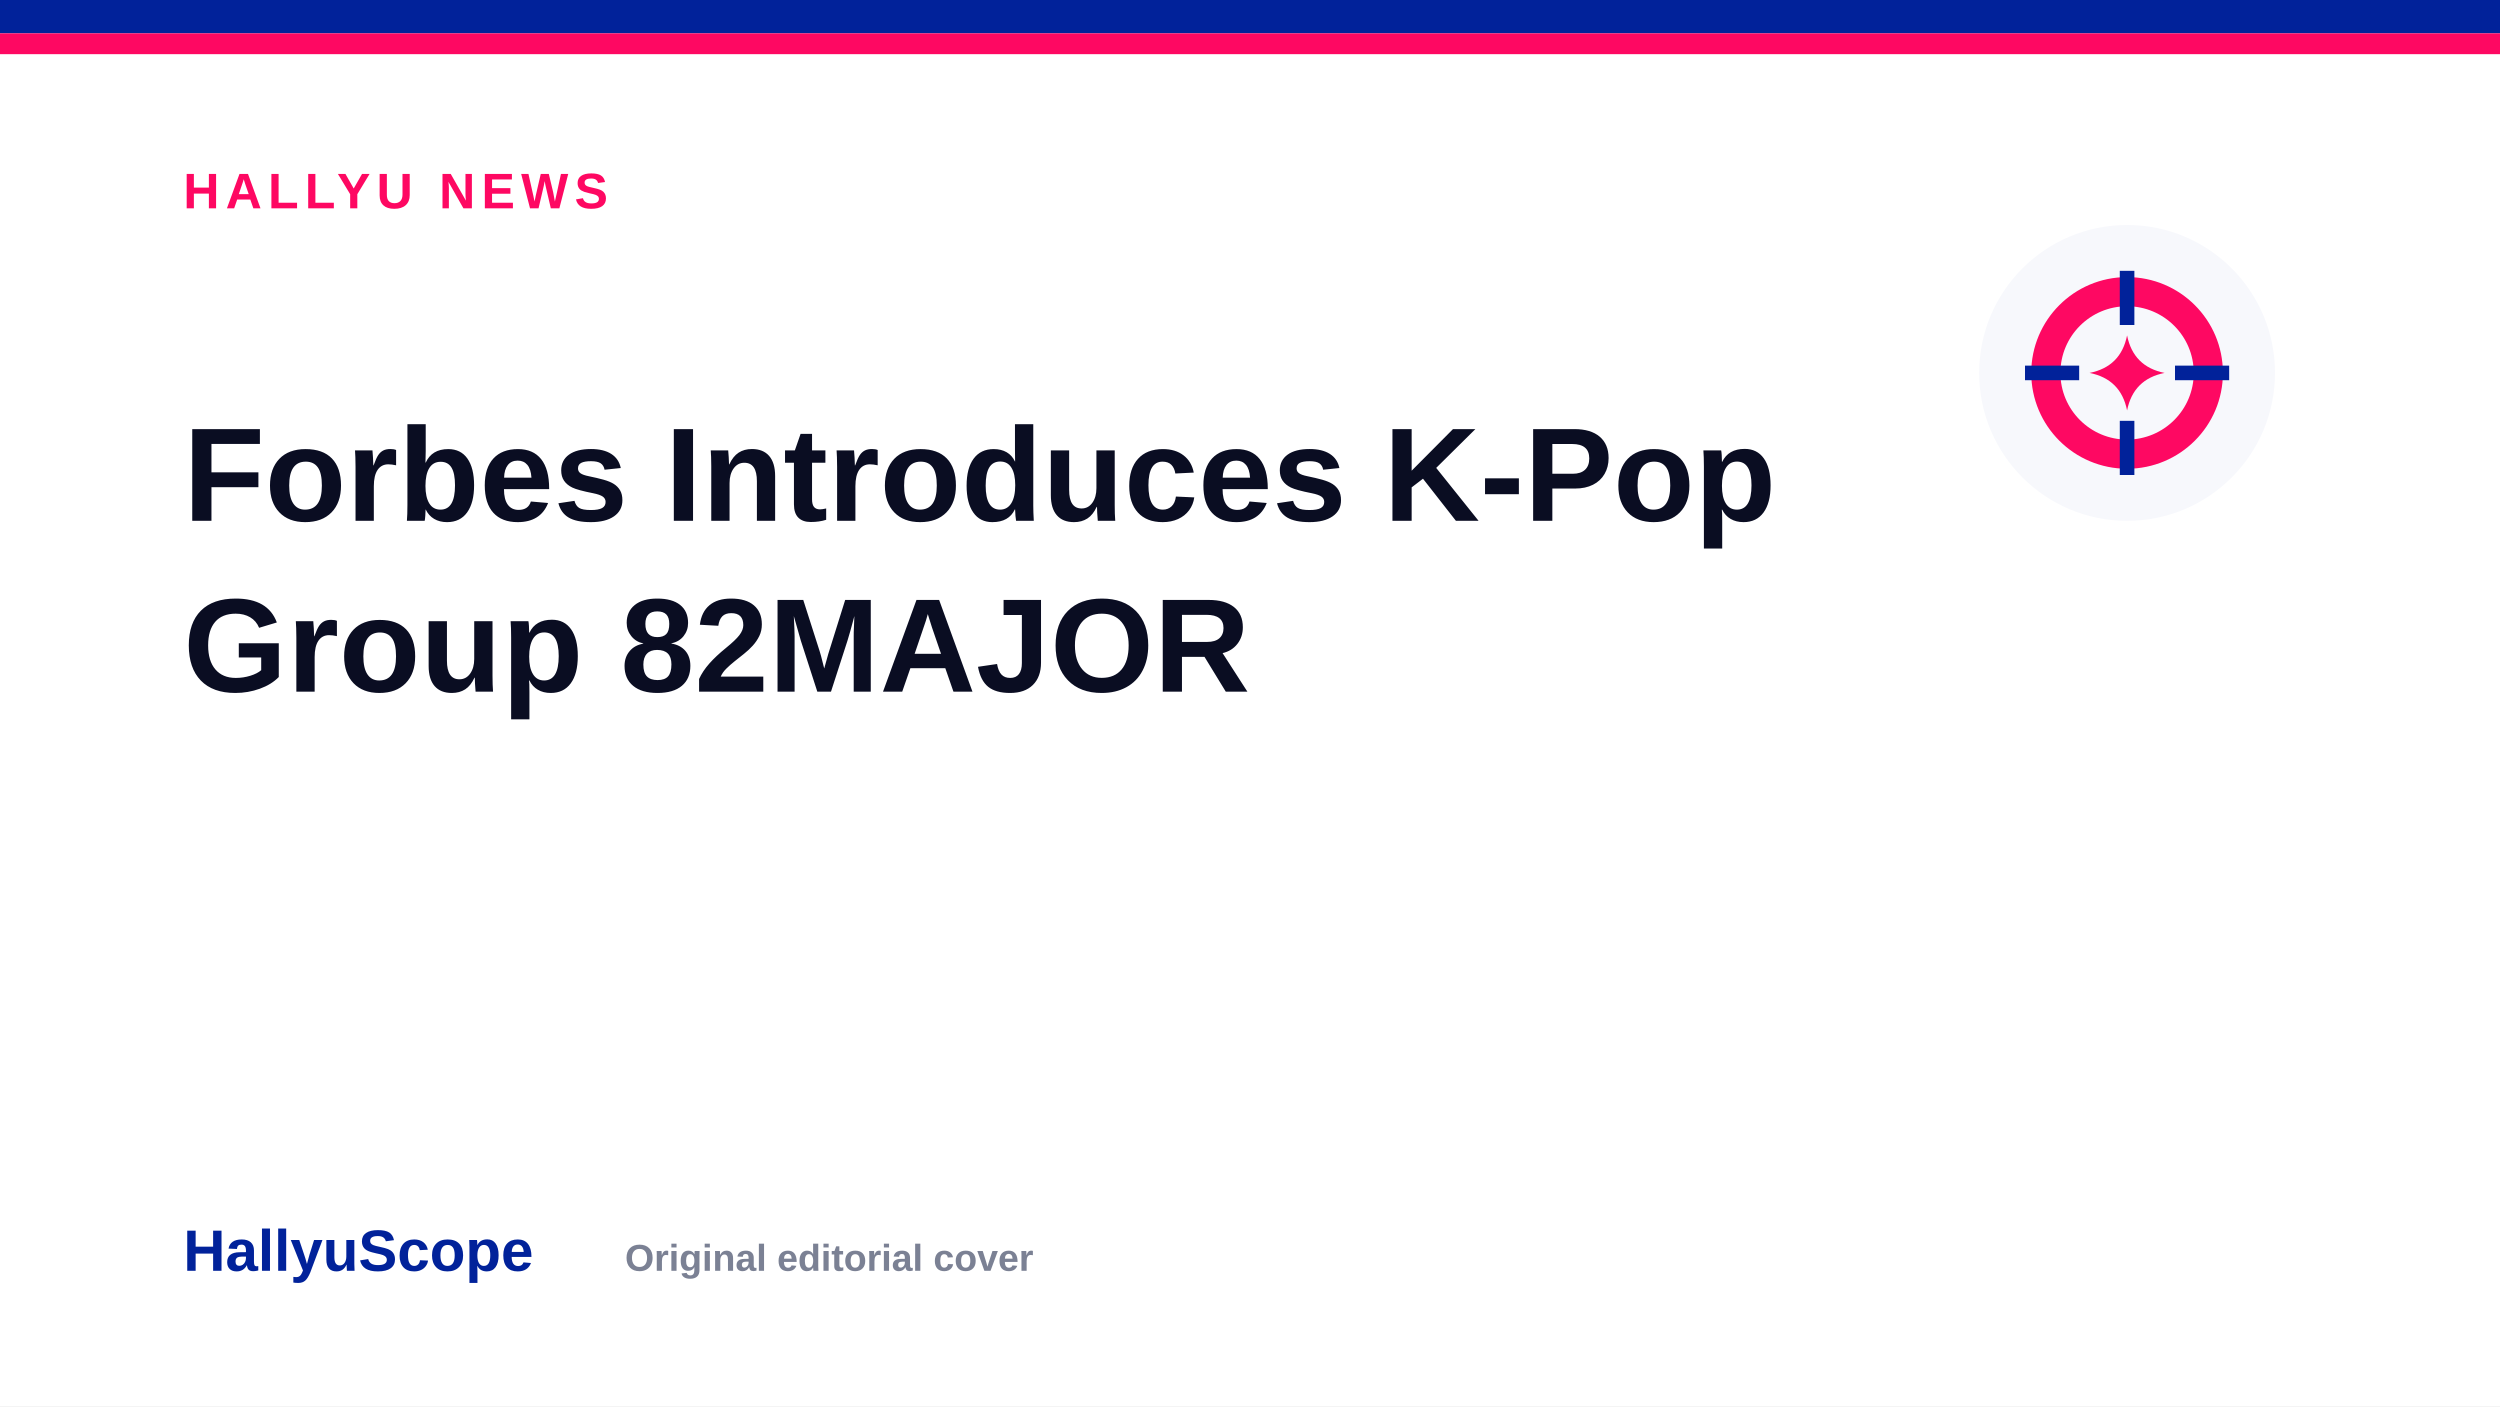
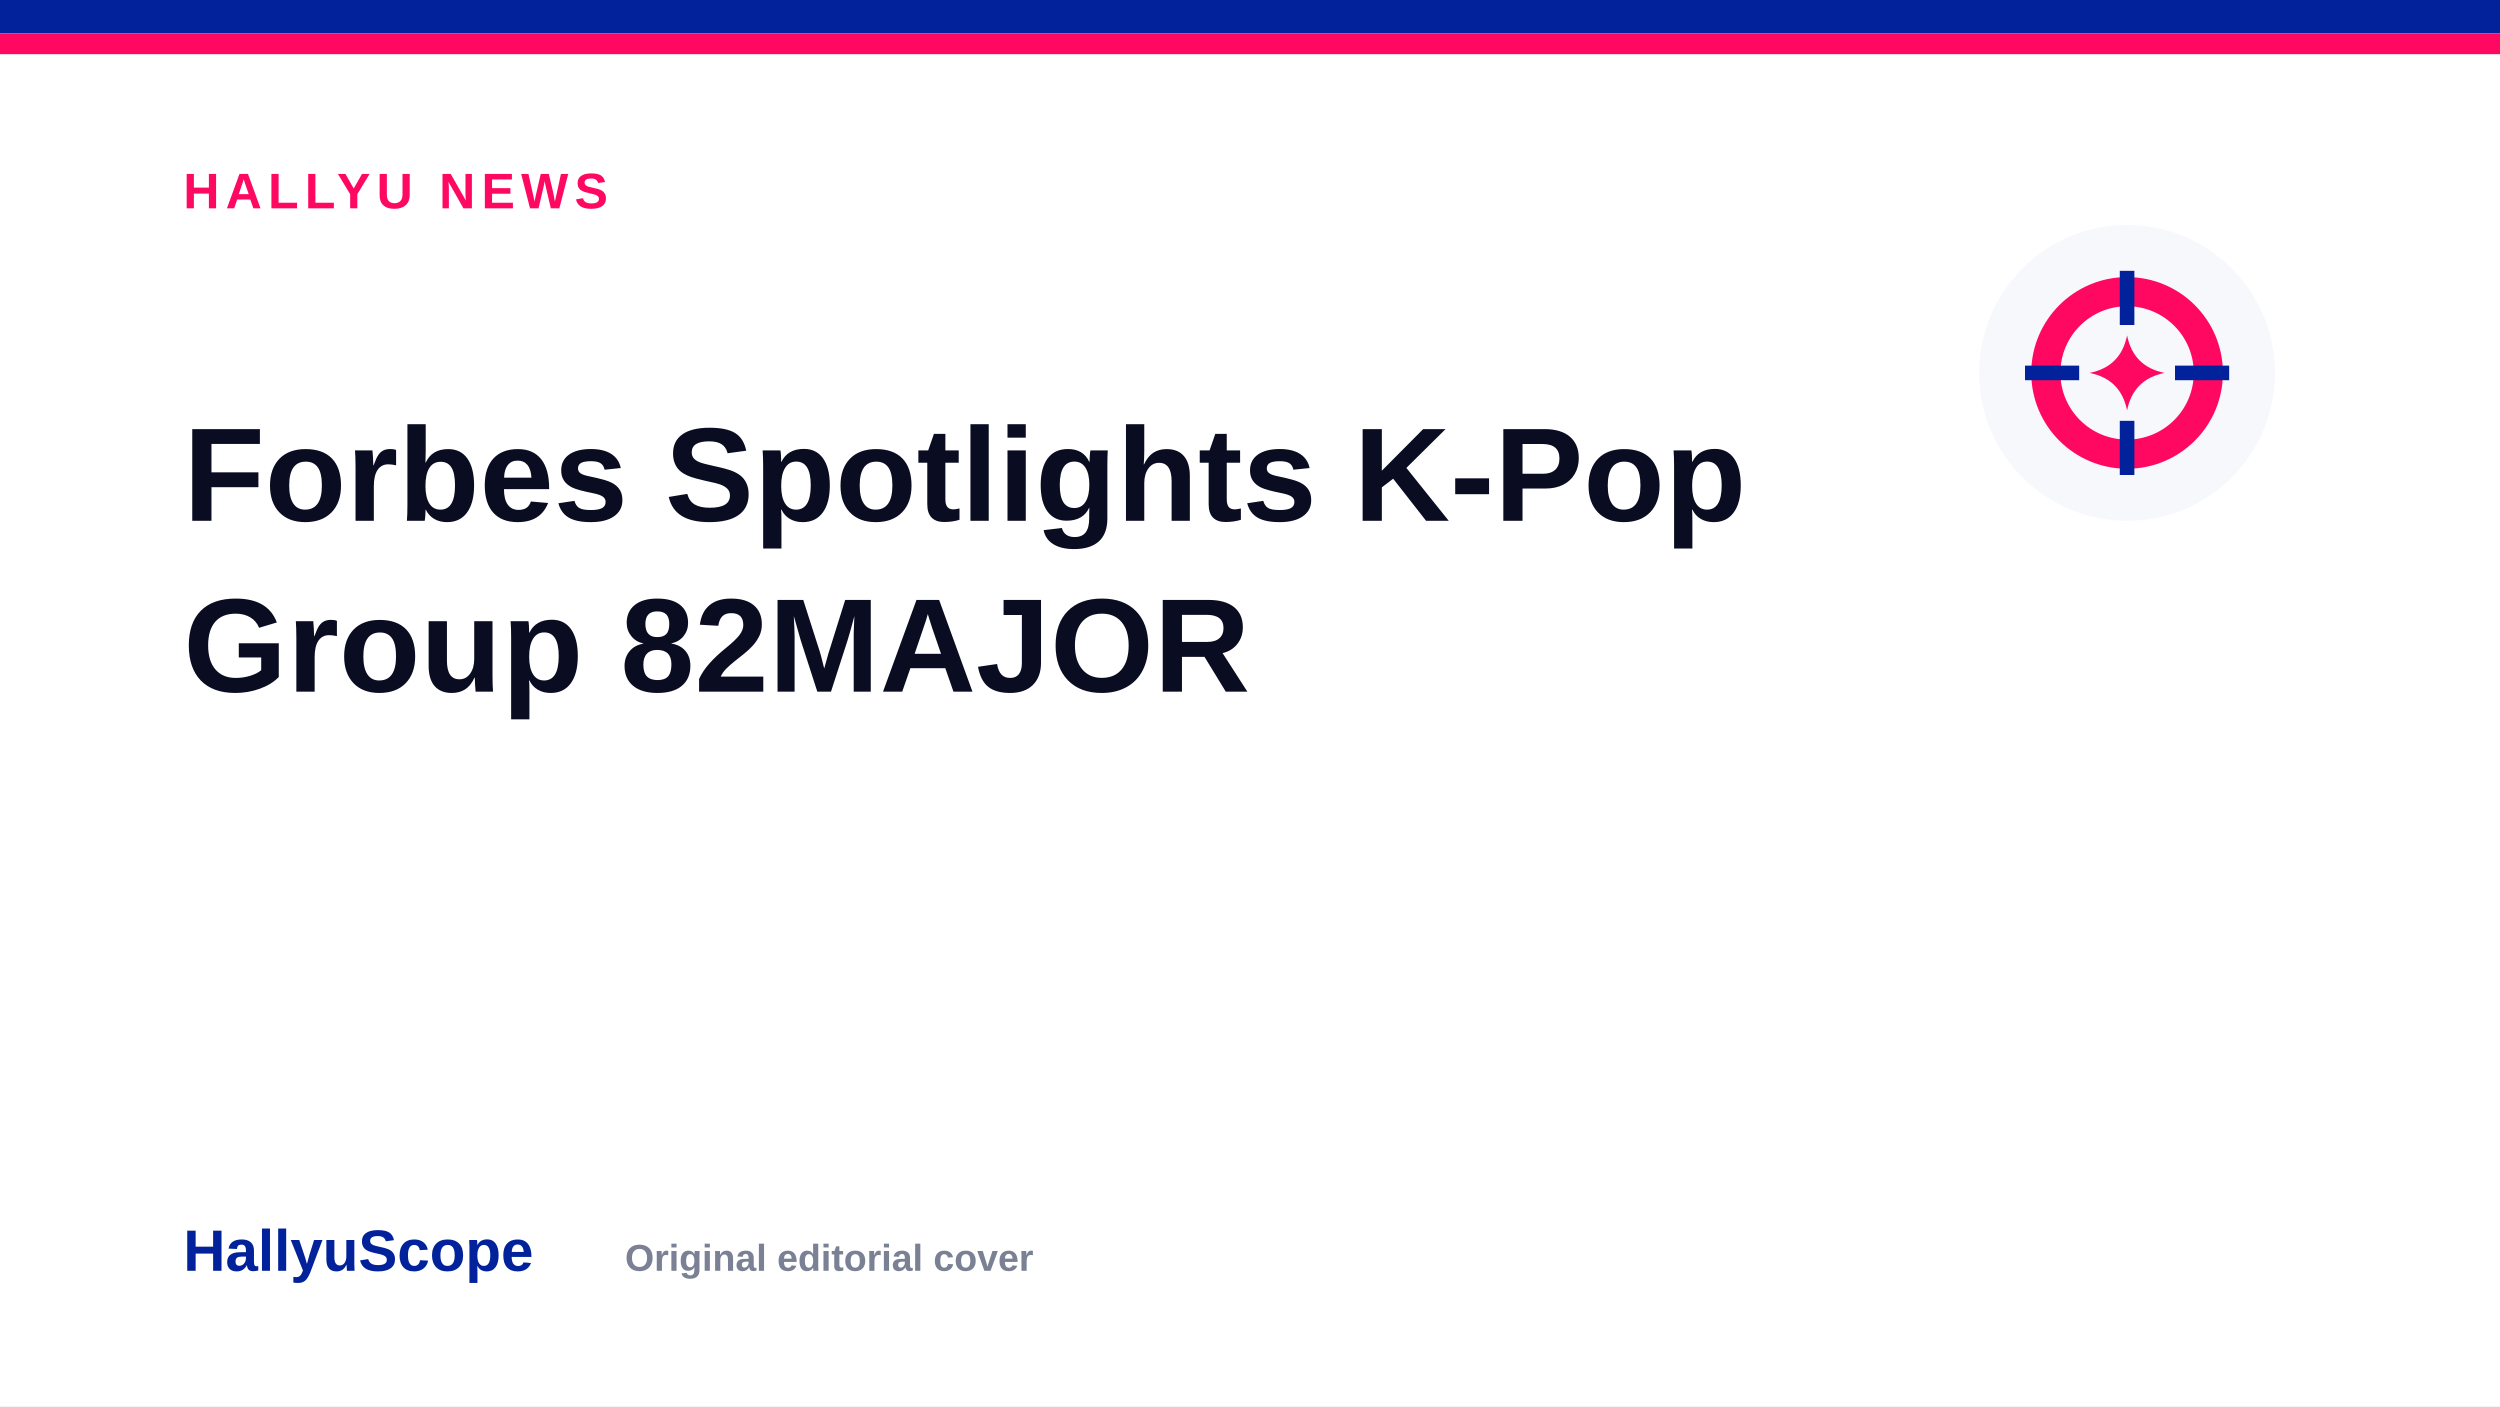
<svg xmlns="http://www.w3.org/2000/svg" width="1200" height="675" viewBox="0 0 1200 675">
  <rect width="1200" height="675" fill="#ffffff" />
  <rect x="0" y="0" width="1200" height="16" fill="#01229a" />
  <rect x="0" y="16" width="1200" height="10" fill="#fe0862" />
  <text x="88" y="100" font-family="Arial, Helvetica, sans-serif" font-size="24" font-weight="800" letter-spacing="3" fill="#fe0862">HALLYU NEWS</text>
-   <text x="88" y="250" font-family="Arial, Helvetica, sans-serif" font-size="64" font-weight="800" fill="#0a0d22">Forbes Introduces K-Pop</text>
+   <text x="88" y="250" font-family="Arial, Helvetica, sans-serif" font-size="64" font-weight="800" fill="#0a0d22">Forbes Spotlights K-Pop</text>
  <text x="88" y="332" font-family="Arial, Helvetica, sans-serif" font-size="64" font-weight="800" fill="#0a0d22">Group 82MAJOR</text>
  <g transform="translate(950 108)">
    <rect x="0" y="0" width="142" height="142" rx="71" fill="#f7f8fc" />
    <circle cx="71" cy="71" r="39" fill="none" stroke="#fe0862" stroke-width="14" />
    <path d="M71 22v26M71 94v26M22 71h26M94 71h26" stroke="#01229a" stroke-width="7" />
    <path d="M71 53q3 15 18 18-15 3-18 18-3-15-18-18 15-3 18-18Z" fill="#fe0862" />
  </g>
  <text x="88" y="610" font-family="Arial, Helvetica, sans-serif" font-size="28" font-weight="800" fill="#01229a">HallyuScope</text>
  <text x="300" y="610" font-family="Arial, Helvetica, sans-serif" font-size="18" font-weight="600" fill="#7b8194">Original editorial cover</text>
</svg>
